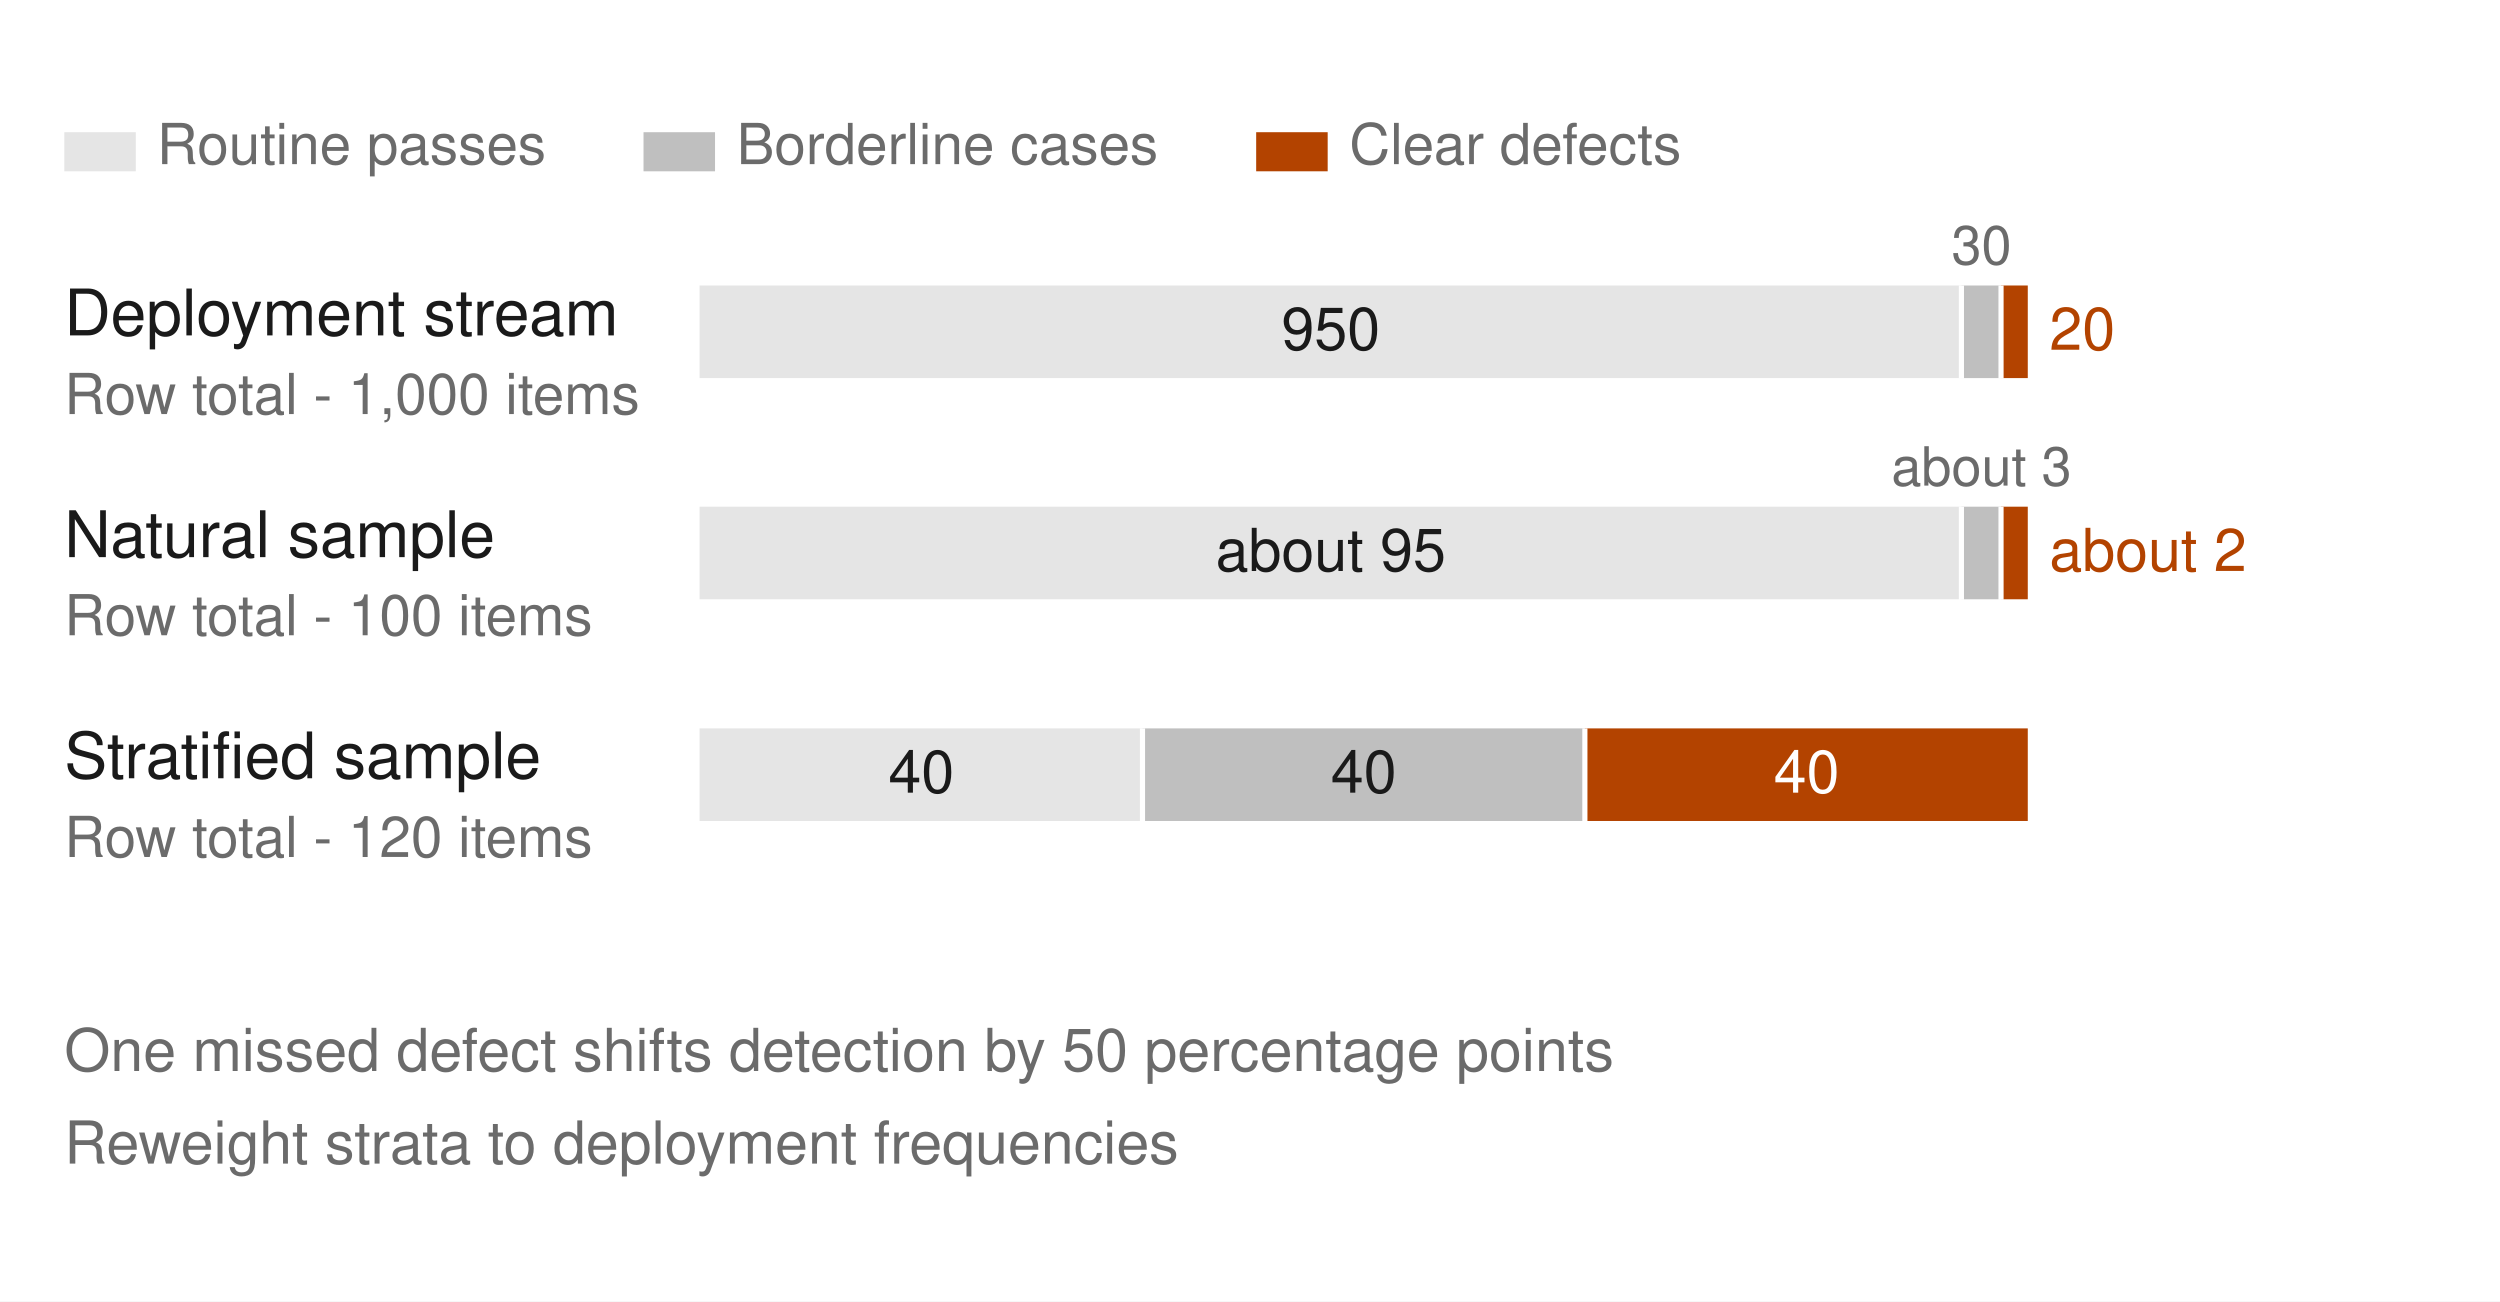
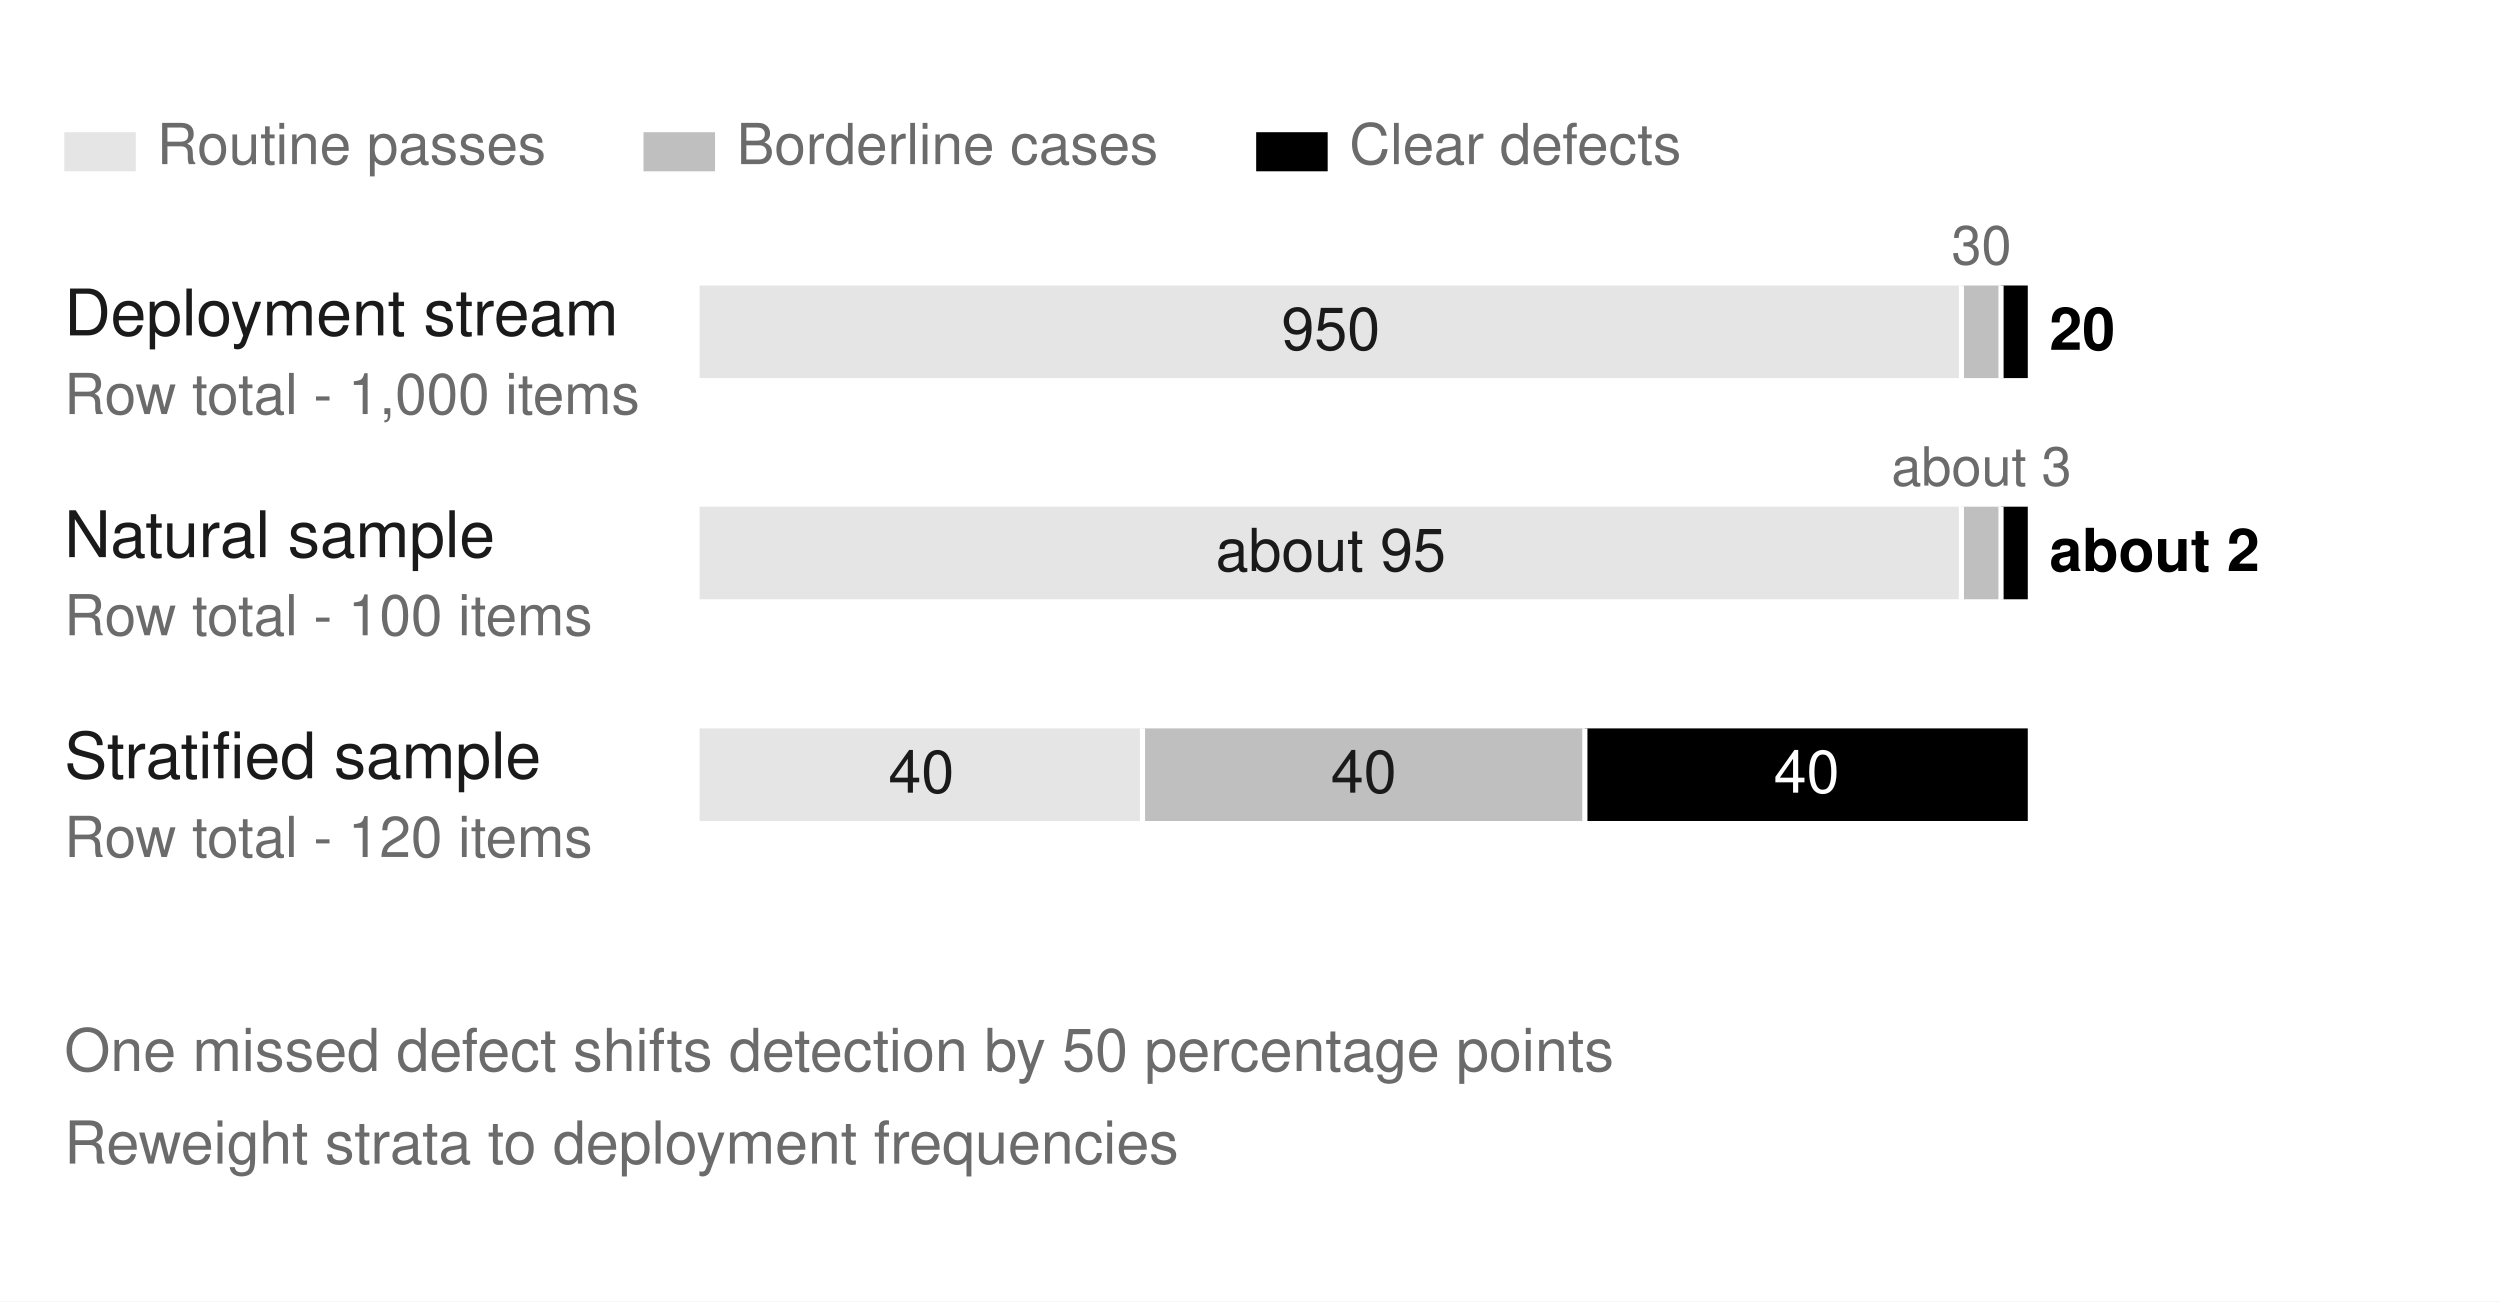
<svg xmlns="http://www.w3.org/2000/svg" viewBox="0 0 486 253" width="486" height="253" role="img" aria-labelledby="figtitle-ch05-sampling-prevalence" class="bookfig">
-   <style>.bookfig .f-bg{fill:#ffffff}.bookfig .s-bg{stroke:#ffffff}.bookfig .f-ink{fill:#1a1a1a}.bookfig .s-ink{stroke:#1a1a1a}.bookfig .f-mid{fill:#6b6b6b}.bookfig .s-mid{stroke:#6b6b6b}.bookfig .f-faint{fill:#b8b8b8}.bookfig .s-faint{stroke:#b8b8b8}.bookfig .f-wash{fill:#e2e2e2}.bookfig .s-wash{stroke:#e2e2e2}.bookfig .f-accent{fill:#b34300}.bookfig .s-accent{stroke:#b34300}.bookfig .f-onacc{fill:#ffffff}.bookfig .s-onacc{stroke:#ffffff}@media (prefers-color-scheme:dark){.bookfig .f-bg{fill:#232019}.bookfig .s-bg{stroke:#232019}.bookfig .f-ink{fill:#ede5d6}.bookfig .s-ink{stroke:#ede5d6}.bookfig .f-mid{fill:#9a8f7c}.bookfig .s-mid{stroke:#9a8f7c}.bookfig .f-faint{fill:#5c5346}.bookfig .s-faint{stroke:#5c5346}.bookfig .f-wash{fill:#3d382f}.bookfig .s-wash{stroke:#3d382f}.bookfig .f-accent{fill:#df9d5e}.bookfig .s-accent{stroke:#df9d5e}.bookfig .f-onacc{fill:#232019}.bookfig .s-onacc{stroke:#232019}}:where([data-theme="dark"]) .bookfig .f-bg{fill:#232019}:where([data-theme="dark"]) .bookfig .s-bg{stroke:#232019}:where([data-theme="dark"]) .bookfig .f-ink{fill:#ede5d6}:where([data-theme="dark"]) .bookfig .s-ink{stroke:#ede5d6}:where([data-theme="dark"]) .bookfig .f-mid{fill:#9a8f7c}:where([data-theme="dark"]) .bookfig .s-mid{stroke:#9a8f7c}:where([data-theme="dark"]) .bookfig .f-faint{fill:#5c5346}:where([data-theme="dark"]) .bookfig .s-faint{stroke:#5c5346}:where([data-theme="dark"]) .bookfig .f-wash{fill:#3d382f}:where([data-theme="dark"]) .bookfig .s-wash{stroke:#3d382f}:where([data-theme="dark"]) .bookfig .f-accent{fill:#df9d5e}:where([data-theme="dark"]) .bookfig .s-accent{stroke:#df9d5e}:where([data-theme="dark"]) .bookfig .f-onacc{fill:#232019}:where([data-theme="dark"]) .bookfig .s-onacc{stroke:#232019}:where([data-theme="light"]) .bookfig .f-bg{fill:#ffffff}:where([data-theme="light"]) .bookfig .s-bg{stroke:#ffffff}:where([data-theme="light"]) .bookfig .f-ink{fill:#1a1a1a}:where([data-theme="light"]) .bookfig .s-ink{stroke:#1a1a1a}:where([data-theme="light"]) .bookfig .f-mid{fill:#6b6b6b}:where([data-theme="light"]) .bookfig .s-mid{stroke:#6b6b6b}:where([data-theme="light"]) .bookfig .f-faint{fill:#b8b8b8}:where([data-theme="light"]) .bookfig .s-faint{stroke:#b8b8b8}:where([data-theme="light"]) .bookfig .f-wash{fill:#e2e2e2}:where([data-theme="light"]) .bookfig .s-wash{stroke:#e2e2e2}:where([data-theme="light"]) .bookfig .f-accent{fill:#b34300}:where([data-theme="light"]) .bookfig .s-accent{stroke:#b34300}:where([data-theme="light"]) .bookfig .f-onacc{fill:#ffffff}:where([data-theme="light"]) .bookfig .s-onacc{stroke:#ffffff}</style>
+   <style>.bookfig .f-bg{fill:#ffffff}.bookfig .s-bg{stroke:#ffffff}.bookfig .f-ink{fill:#1a1a1a}.bookfig .s-ink{stroke:#1a1a1a}.bookfig .f-mid{fill:#6b6b6b}.bookfig .s-mid{stroke:#6b6b6b}.bookfig .f-faint{fill:#b8b8b8}.bookfig .s-faint{stroke:#b8b8b8}.bookfig .f-wash{fill:#e2e2e2}.bookfig .s-wash{stroke:#e2e2e2}.bookfig .f-accent{fill:#000000}.bookfig .s-accent{stroke:#000000}.bookfig .f-onacc{fill:#ffffff}.bookfig .s-onacc{stroke:#ffffff}@media (prefers-color-scheme:dark){.bookfig .f-bg{fill:#232019}.bookfig .s-bg{stroke:#232019}.bookfig .f-ink{fill:#ede5d6}.bookfig .s-ink{stroke:#ede5d6}.bookfig .f-mid{fill:#9a8f7c}.bookfig .s-mid{stroke:#9a8f7c}.bookfig .f-faint{fill:#5c5346}.bookfig .s-faint{stroke:#5c5346}.bookfig .f-wash{fill:#3d382f}.bookfig .s-wash{stroke:#3d382f}.bookfig .f-accent{fill:#ffffff}.bookfig .s-accent{stroke:#ffffff}.bookfig .f-onacc{fill:#232019}.bookfig .s-onacc{stroke:#232019}}:where([data-theme="dark"]) .bookfig .f-bg{fill:#232019}:where([data-theme="dark"]) .bookfig .s-bg{stroke:#232019}:where([data-theme="dark"]) .bookfig .f-ink{fill:#ede5d6}:where([data-theme="dark"]) .bookfig .s-ink{stroke:#ede5d6}:where([data-theme="dark"]) .bookfig .f-mid{fill:#9a8f7c}:where([data-theme="dark"]) .bookfig .s-mid{stroke:#9a8f7c}:where([data-theme="dark"]) .bookfig .f-faint{fill:#5c5346}:where([data-theme="dark"]) .bookfig .s-faint{stroke:#5c5346}:where([data-theme="dark"]) .bookfig .f-wash{fill:#3d382f}:where([data-theme="dark"]) .bookfig .s-wash{stroke:#3d382f}:where([data-theme="dark"]) .bookfig .f-accent{fill:#ffffff}:where([data-theme="dark"]) .bookfig .s-accent{stroke:#ffffff}:where([data-theme="dark"]) .bookfig .f-onacc{fill:#232019}:where([data-theme="dark"]) .bookfig .s-onacc{stroke:#232019}:where([data-theme="light"]) .bookfig .f-bg{fill:#ffffff}:where([data-theme="light"]) .bookfig .s-bg{stroke:#ffffff}:where([data-theme="light"]) .bookfig .f-ink{fill:#1a1a1a}:where([data-theme="light"]) .bookfig .s-ink{stroke:#1a1a1a}:where([data-theme="light"]) .bookfig .f-mid{fill:#6b6b6b}:where([data-theme="light"]) .bookfig .s-mid{stroke:#6b6b6b}:where([data-theme="light"]) .bookfig .f-faint{fill:#b8b8b8}:where([data-theme="light"]) .bookfig .s-faint{stroke:#b8b8b8}:where([data-theme="light"]) .bookfig .f-wash{fill:#e2e2e2}:where([data-theme="light"]) .bookfig .s-wash{stroke:#e2e2e2}:where([data-theme="light"]) .bookfig .f-accent{fill:#000000}:where([data-theme="light"]) .bookfig .s-accent{stroke:#000000}:where([data-theme="light"]) .bookfig .f-onacc{fill:#ffffff}:where([data-theme="light"]) .bookfig .s-onacc{stroke:#ffffff}</style>
  <rect class="f-bg" width="486" height="253" fill="#ffffff" />
  <text class="f-ink" x="12.5" y="65.2" font-family="Helvetica, Arial, sans-serif" font-size="12.5" fill="#1a1a1a" text-anchor="start">Deployment stream</text>
  <text class="f-mid" x="12.5" y="80.5" font-family="Helvetica, Arial, sans-serif" font-size="11" fill="#6b6b6b" text-anchor="start">Row total - 1,000 items</text>
  <rect class="f-wash" x="136.0" y="55.5" width="245.3" height="18.0" fill="#e2e2e2" fill-opacity="0.9" />
  <text class="f-ink" x="258.7" y="68.0" font-family="Helvetica, Arial, sans-serif" font-size="11.5" fill="#1a1a1a" text-anchor="middle">950</text>
  <rect class="f-faint" x="381.3" y="55.5" width="7.7" height="18.0" fill="#b8b8b8" fill-opacity="0.9" />
  <line class="s-bg" x1="381.3" y1="55.5" x2="381.3" y2="73.6" stroke="#ffffff" stroke-width="1.0" />
  <text class="f-mid" x="385.2" y="51.4" font-family="Helvetica, Arial, sans-serif" font-size="10.5" fill="#6b6b6b" text-anchor="middle">30</text>
-   <rect class="f-accent" x="389.0" y="55.5" width="5.2" height="18.0" fill="#b34300" fill-opacity="1.0" />
+   <rect class="f-accent" x="389.0" y="55.5" width="5.2" height="18.0" fill="#000000" fill-opacity="1.0" />
  <line class="s-bg" x1="389.0" y1="55.5" x2="389.0" y2="73.6" stroke="#ffffff" stroke-width="1.0" />
-   <text class="f-accent" x="398.4" y="68.0" font-family="Helvetica, Arial, sans-serif" font-size="11.5" fill="#b34300" text-anchor="start">20</text>
+   <text class="f-accent" font-weight="bold" x="398.4" y="68.0" font-family="Helvetica, Arial, sans-serif" font-size="11.5" fill="#000000" text-anchor="start">20</text>
  <text class="f-ink" x="12.5" y="108.3" font-family="Helvetica, Arial, sans-serif" font-size="12.5" fill="#1a1a1a" text-anchor="start">Natural sample</text>
  <text class="f-mid" x="12.5" y="123.5" font-family="Helvetica, Arial, sans-serif" font-size="11" fill="#6b6b6b" text-anchor="start">Row total - 100 items</text>
  <rect class="f-wash" x="136.0" y="98.5" width="245.3" height="18.0" fill="#e2e2e2" fill-opacity="0.9" />
  <text class="f-ink" x="258.7" y="111.0" font-family="Helvetica, Arial, sans-serif" font-size="11.5" fill="#1a1a1a" text-anchor="middle">about 95</text>
  <rect class="f-faint" x="381.3" y="98.5" width="7.7" height="18.0" fill="#b8b8b8" fill-opacity="0.9" />
  <line class="s-bg" x1="381.3" y1="98.5" x2="381.3" y2="116.6" stroke="#ffffff" stroke-width="1.0" />
  <text class="f-mid" x="385.2" y="94.4" font-family="Helvetica, Arial, sans-serif" font-size="10.5" fill="#6b6b6b" text-anchor="middle">about 3</text>
-   <rect class="f-accent" x="389.0" y="98.5" width="5.2" height="18.0" fill="#b34300" fill-opacity="1.0" />
+   <rect class="f-accent" x="389.0" y="98.5" width="5.2" height="18.0" fill="#000000" fill-opacity="1.0" />
  <line class="s-bg" x1="389.0" y1="98.5" x2="389.0" y2="116.6" stroke="#ffffff" stroke-width="1.0" />
-   <text class="f-accent" x="398.4" y="111.0" font-family="Helvetica, Arial, sans-serif" font-size="11.5" fill="#b34300" text-anchor="start">about 2</text>
+   <text class="f-accent" font-weight="bold" x="398.4" y="111.0" font-family="Helvetica, Arial, sans-serif" font-size="11.5" fill="#000000" text-anchor="start">about 2</text>
  <text class="f-ink" x="12.5" y="151.3" font-family="Helvetica, Arial, sans-serif" font-size="12.5" fill="#1a1a1a" text-anchor="start">Stratified sample</text>
  <text class="f-mid" x="12.5" y="166.6" font-family="Helvetica, Arial, sans-serif" font-size="11" fill="#6b6b6b" text-anchor="start">Row total - 120 items</text>
  <rect class="f-wash" x="136.0" y="141.6" width="86.1" height="18.0" fill="#e2e2e2" fill-opacity="0.9" />
  <text class="f-ink" x="179.1" y="154.1" font-family="Helvetica, Arial, sans-serif" font-size="11.5" fill="#1a1a1a" text-anchor="middle">40</text>
  <rect class="f-faint" x="222.1" y="141.6" width="86.1" height="18.0" fill="#b8b8b8" fill-opacity="0.9" />
  <line class="s-bg" x1="222.1" y1="141.6" x2="222.1" y2="159.6" stroke="#ffffff" stroke-width="1.0" />
  <text class="f-ink" x="265.1" y="154.1" font-family="Helvetica, Arial, sans-serif" font-size="11.5" fill="#1a1a1a" text-anchor="middle">40</text>
-   <rect class="f-accent" x="308.1" y="141.6" width="86.1" height="18.0" fill="#b34300" fill-opacity="1.0" />
+   <rect class="f-accent" x="308.1" y="141.6" width="86.1" height="18.0" fill="#000000" fill-opacity="1.0" />
  <line class="s-bg" x1="308.1" y1="141.6" x2="308.1" y2="159.6" stroke="#ffffff" stroke-width="1.0" />
  <text class="f-onacc" x="351.2" y="154.1" font-family="Helvetica, Arial, sans-serif" font-size="11.5" fill="#ffffff" text-anchor="middle">40</text>
  <rect class="f-wash" x="12.5" y="25.7" width="13.9" height="7.6" fill="#e2e2e2" fill-opacity="0.9" />
  <text class="f-mid" x="30.5" y="31.9" font-family="Helvetica, Arial, sans-serif" font-size="11" fill="#6b6b6b" text-anchor="start">Routine passes</text>
  <rect class="f-faint" x="125.1" y="25.7" width="13.9" height="7.6" fill="#b8b8b8" fill-opacity="0.9" />
  <text class="f-mid" x="143.2" y="31.9" font-family="Helvetica, Arial, sans-serif" font-size="11" fill="#6b6b6b" text-anchor="start">Borderline cases</text>
-   <rect class="f-accent" x="244.2" y="25.7" width="13.9" height="7.6" fill="#b34300" fill-opacity="1.0" />
+   <rect class="f-accent" x="244.2" y="25.7" width="13.9" height="7.6" fill="#000000" fill-opacity="1.0" />
  <text class="f-mid" x="262.3" y="31.9" font-family="Helvetica, Arial, sans-serif" font-size="11" fill="#6b6b6b" text-anchor="start">Clear defects</text>
  <text class="f-mid" x="12.5" y="208.2" font-family="Helvetica, Arial, sans-serif" font-size="11.5" fill="#6b6b6b" text-anchor="start">One missed defect shifts detection by 50 percentage points</text>
  <text class="f-mid" x="12.5" y="226.2" font-family="Helvetica, Arial, sans-serif" font-size="11.5" fill="#6b6b6b" text-anchor="start">Reweight strata to deployment frequencies</text>
</svg>
